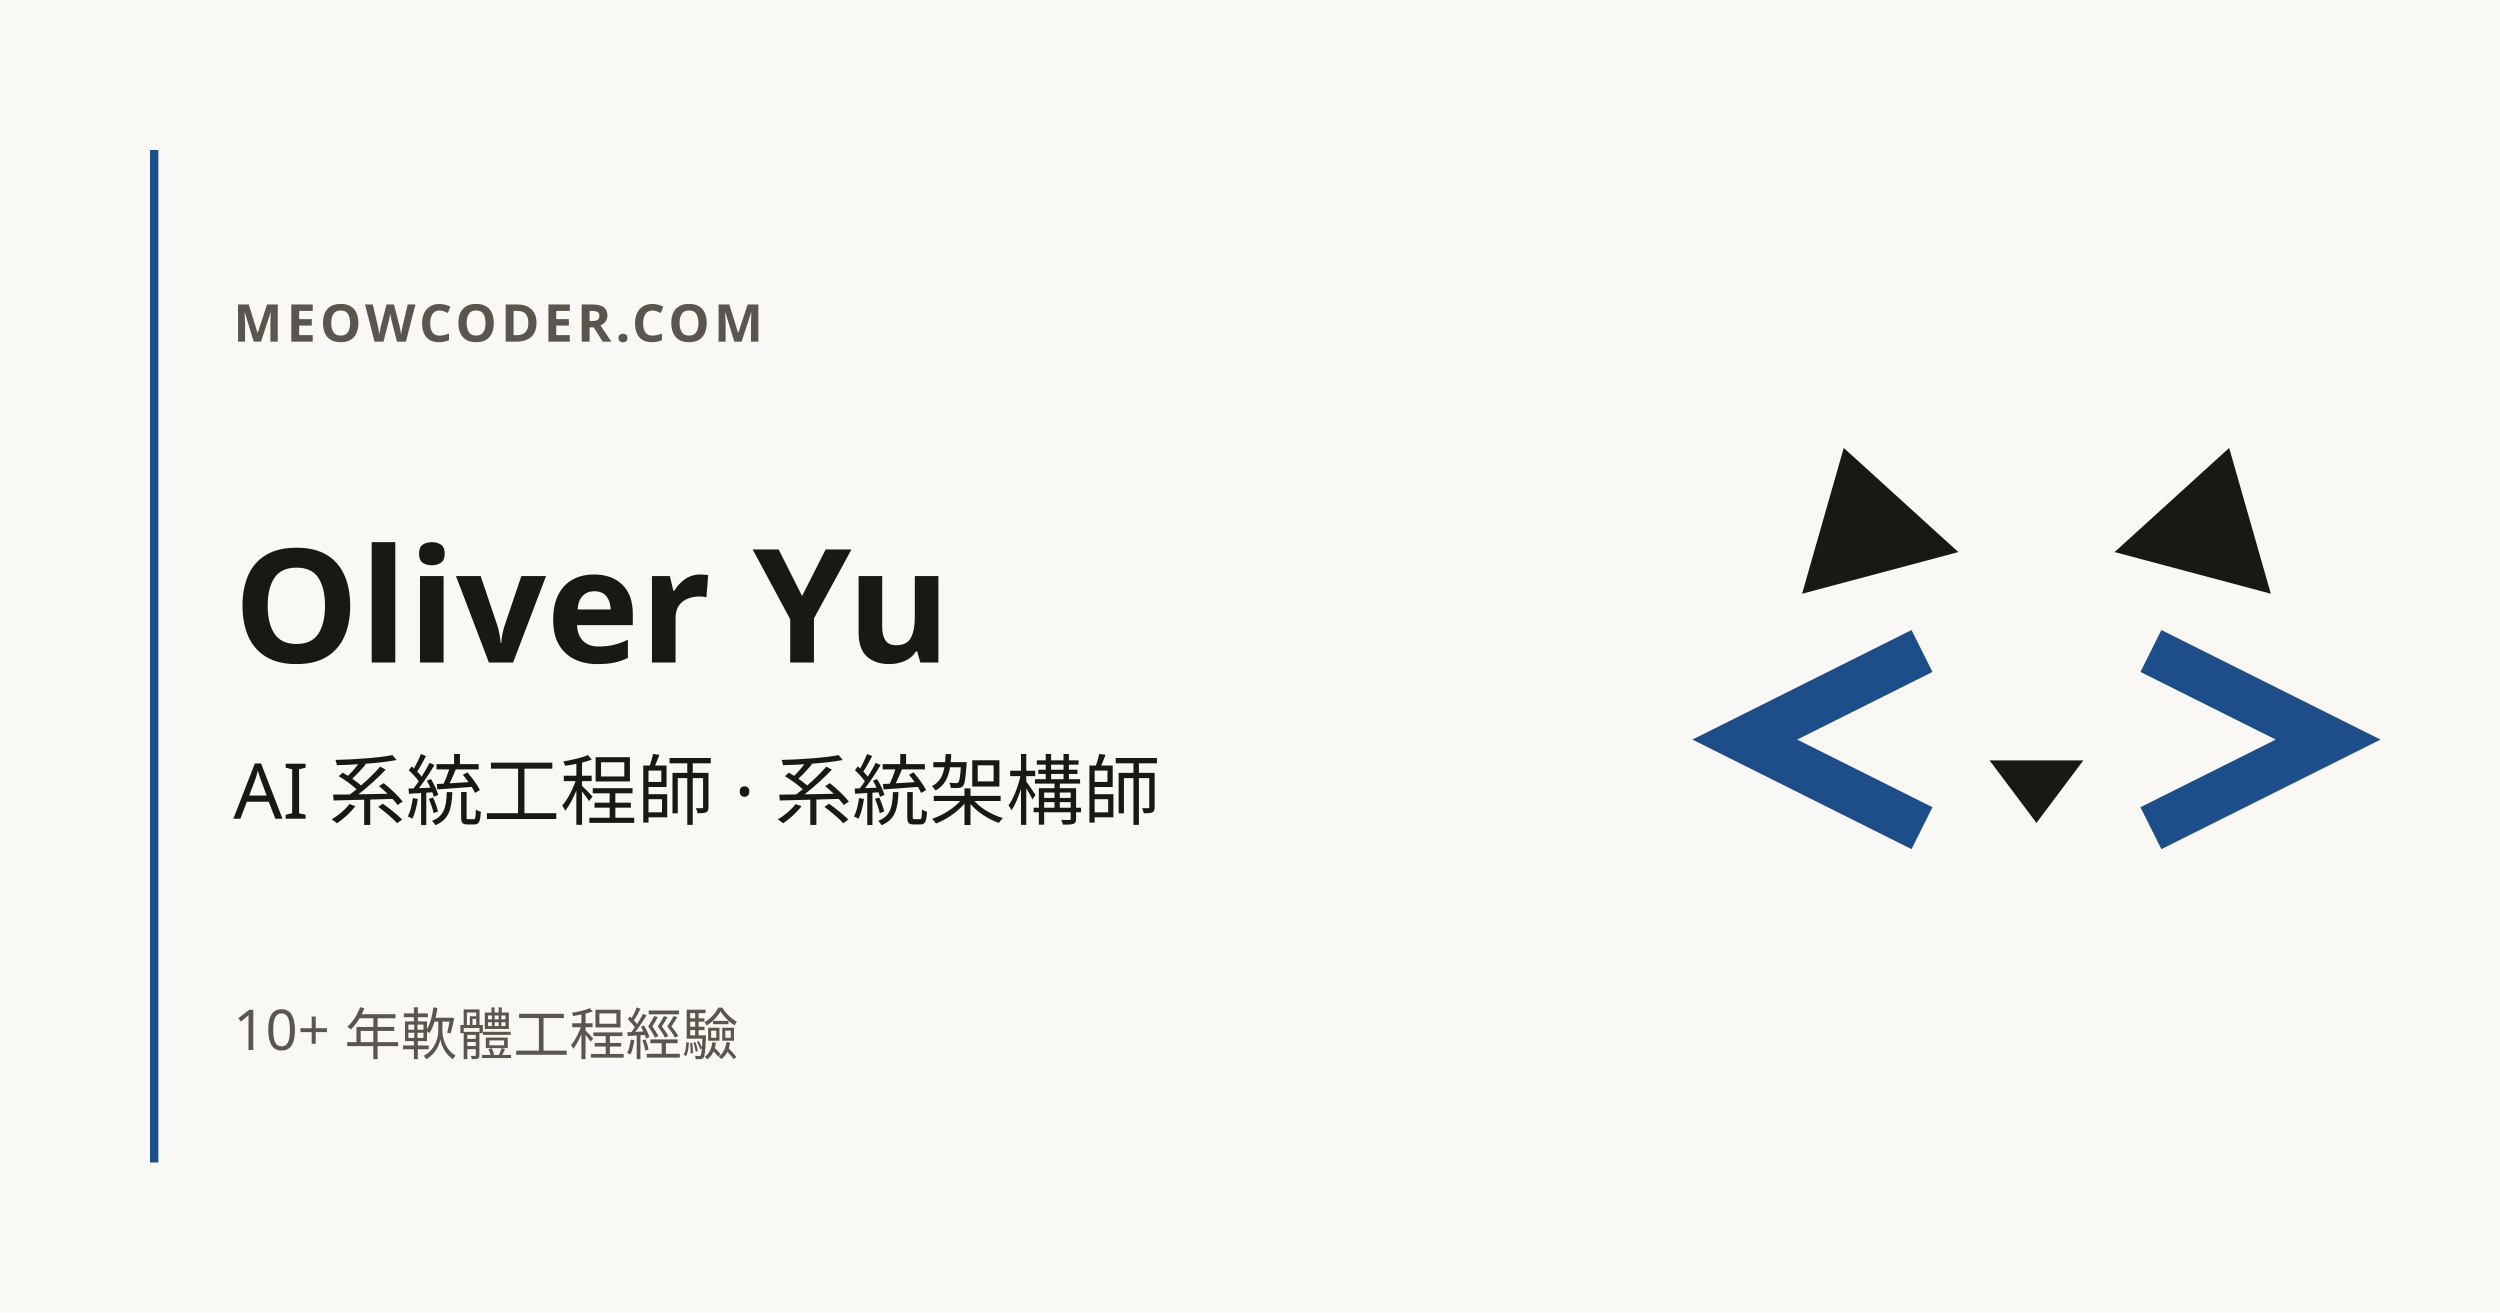
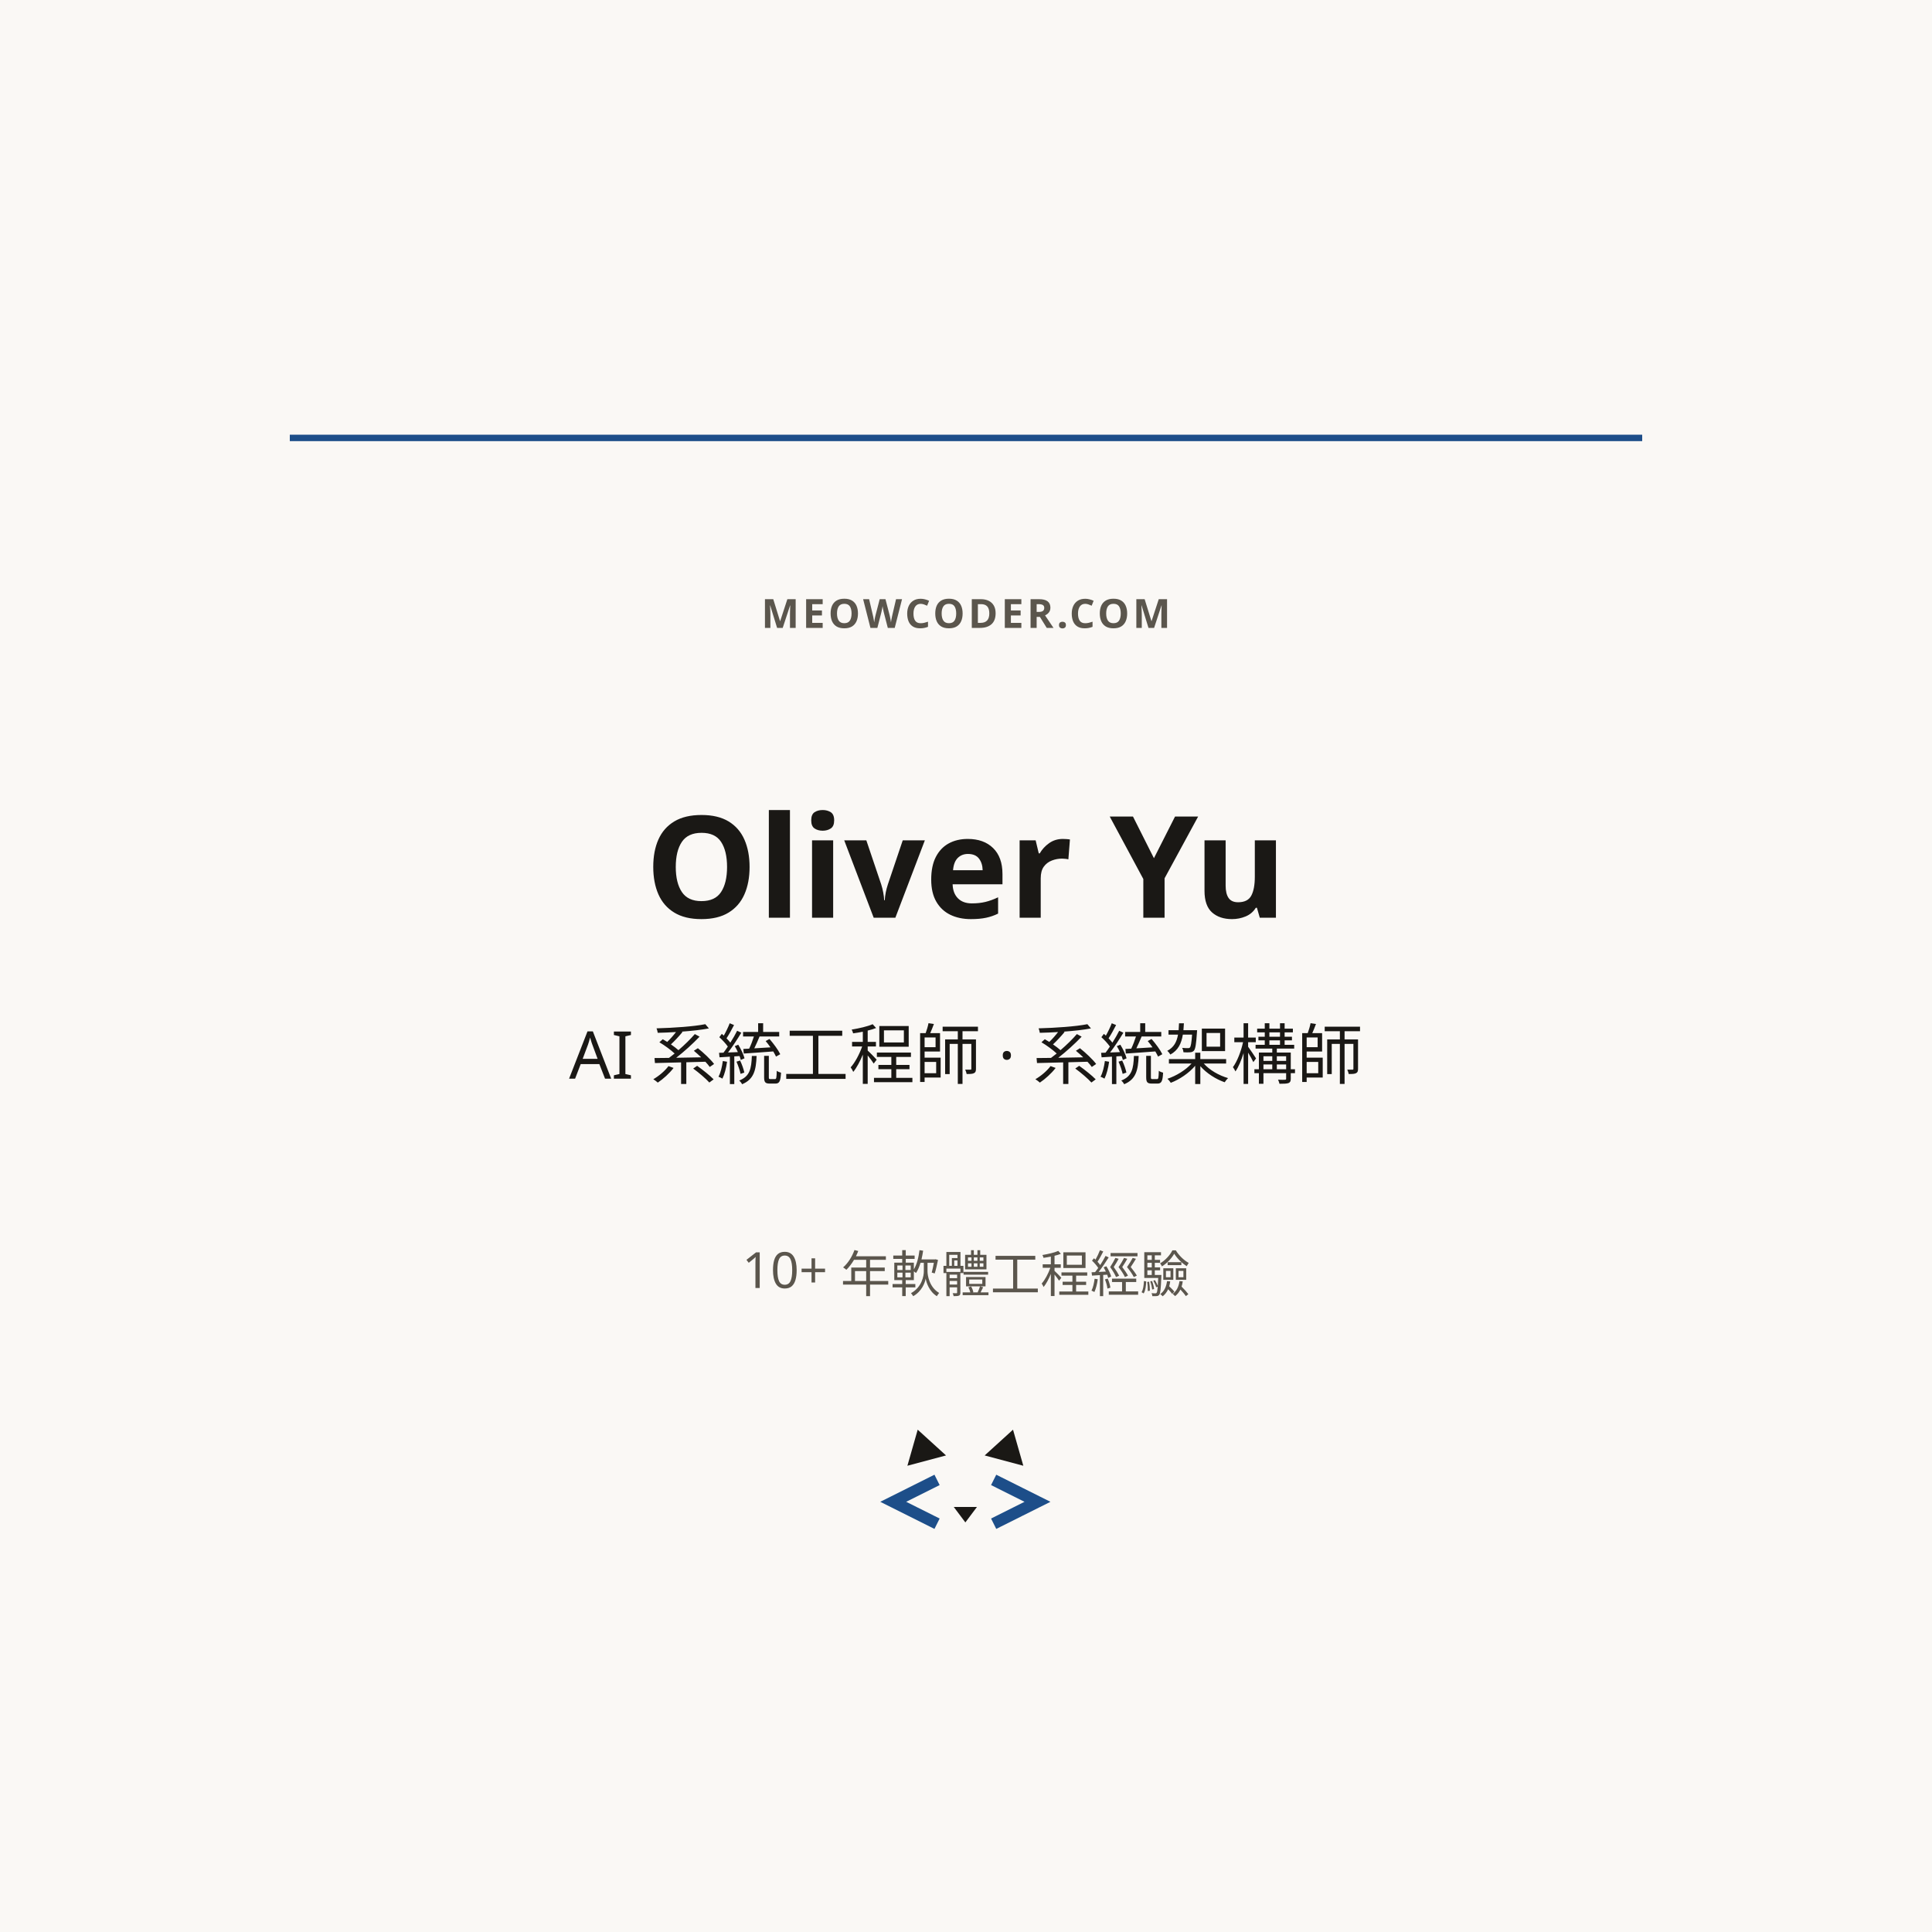
- <svg xmlns="http://www.w3.org/2000/svg" width="1200" height="630" viewBox="0 0 1200 630">
-   <rect width="1200" height="630" fill="#faf8f5" />
-   <rect x="72" y="72" width="4" height="486" fill="#1d4e89" />
-   <text x="112" y="164" fill="#5b564d" font-family="Microsoft JhengHei, sans-serif" font-size="25" font-weight="600" letter-spacing="2">MEOWCODER.COM</text>
-   <text x="112" y="318" fill="#1a1815" font-family="Microsoft JhengHei, sans-serif" font-size="76" font-weight="700">Oliver Yu</text>
-   <text x="112" y="393" fill="#1a1815" font-family="Microsoft JhengHei, sans-serif" font-size="37" font-weight="500">AI 系統工程師 · 系統架構師</text>
-   <text x="112" y="504" fill="#5b564d" font-family="Microsoft JhengHei, sans-serif" font-size="27">10+ 年軟體工程經驗</text>
-   <g transform="translate(760 190) scale(2.5)">
+ <svg xmlns="http://www.w3.org/2000/svg" width="1200" height="1200" viewBox="0 0 1200 1200">
+   <rect width="1200" height="1200" fill="#faf8f5" />
+   <rect x="180" y="270" width="840" height="4" fill="#1d4e89" />
+   <text x="600" y="390" text-anchor="middle" fill="#5b564d" font-family="Microsoft JhengHei, sans-serif" font-size="25" font-weight="600" letter-spacing="2">MEOWCODER.COM</text>
+   <text x="600" y="570" text-anchor="middle" fill="#1a1815" font-family="Microsoft JhengHei, sans-serif" font-size="88" font-weight="700">Oliver Yu</text>
+   <text x="600" y="670" text-anchor="middle" fill="#1a1815" font-family="Microsoft JhengHei, sans-serif" font-size="41" font-weight="500">AI 系統工程師 · 系統架構師</text>
+   <text x="600" y="800" text-anchor="middle" fill="#5b564d" font-family="Microsoft JhengHei, sans-serif" font-size="31">10+ 年軟體工程經驗</text>
+   <g transform="translate(530 880) scale(0.8)">
    <g fill="#1a1815">
      <path d="M42 38 L50 10 L72 30 Z" />
      <path d="M102 30 L124 10 L132 38 Z" />
      <path d="M78 70 L96 70 L87 82 Z" />
    </g>
    <g fill="none" stroke="#1d4e89" stroke-width="9" stroke-linecap="square" stroke-linejoin="miter">
      <path d="M61 51 L31 66 L61 81" />
      <path d="M113 51 L143 66 L113 81" />
    </g>
  </g>
</svg>
